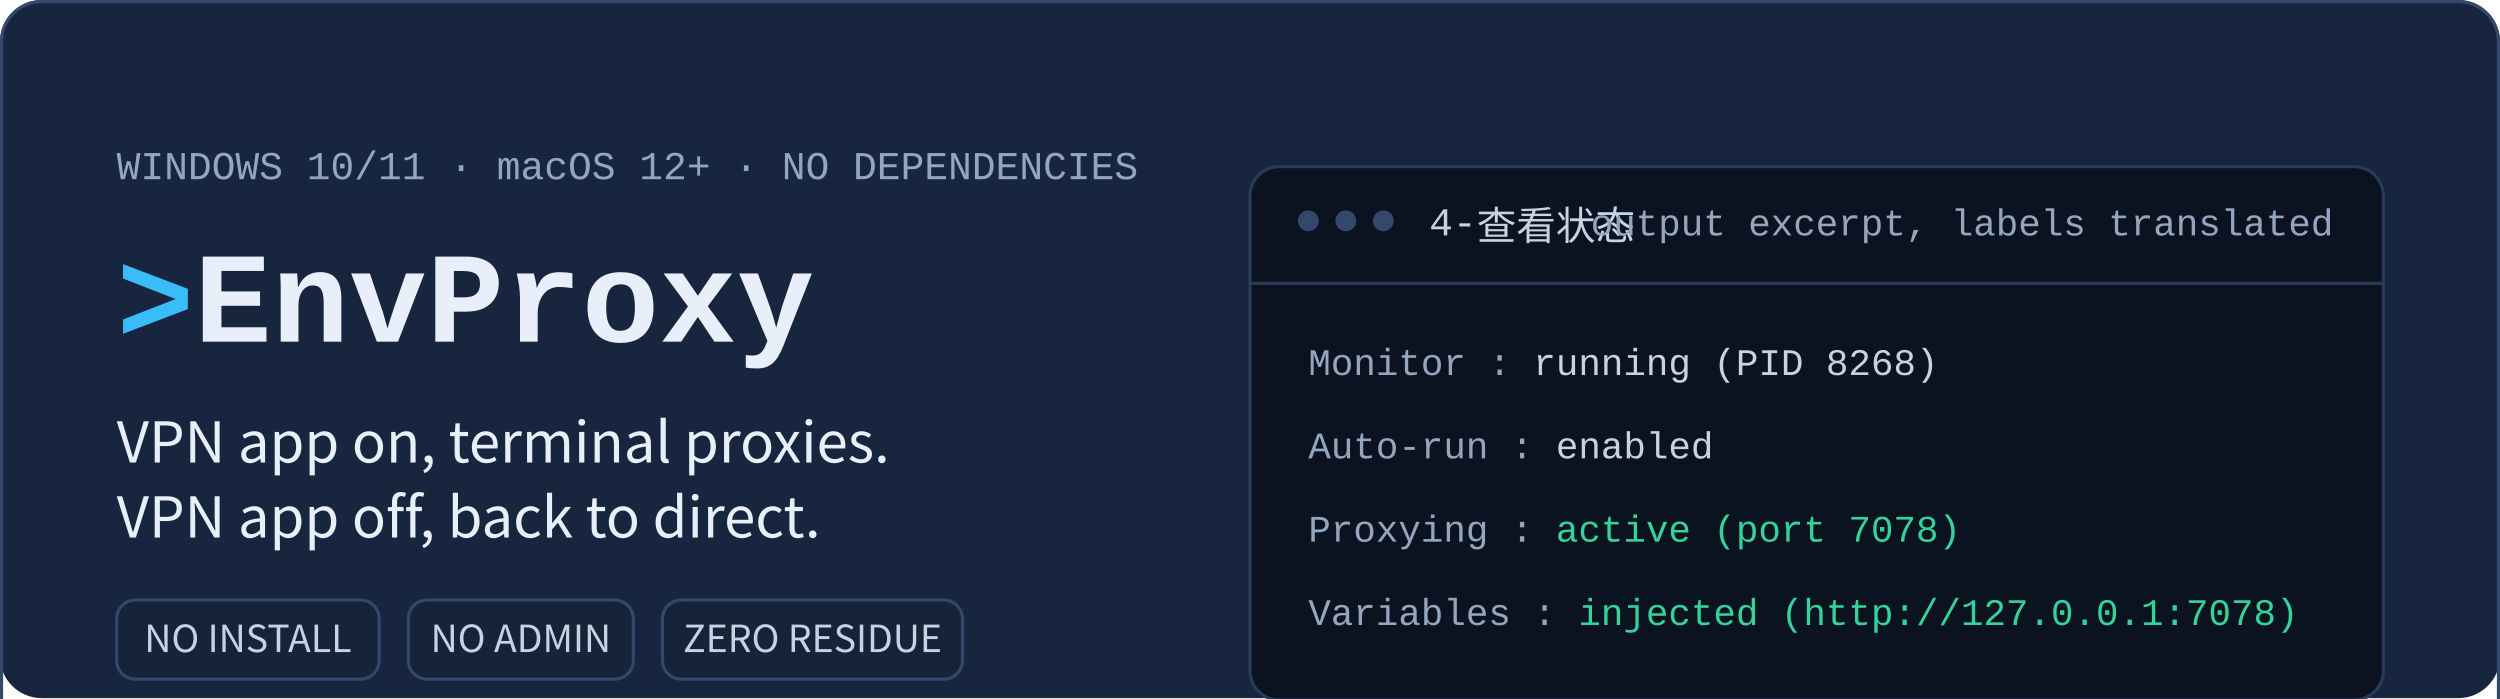
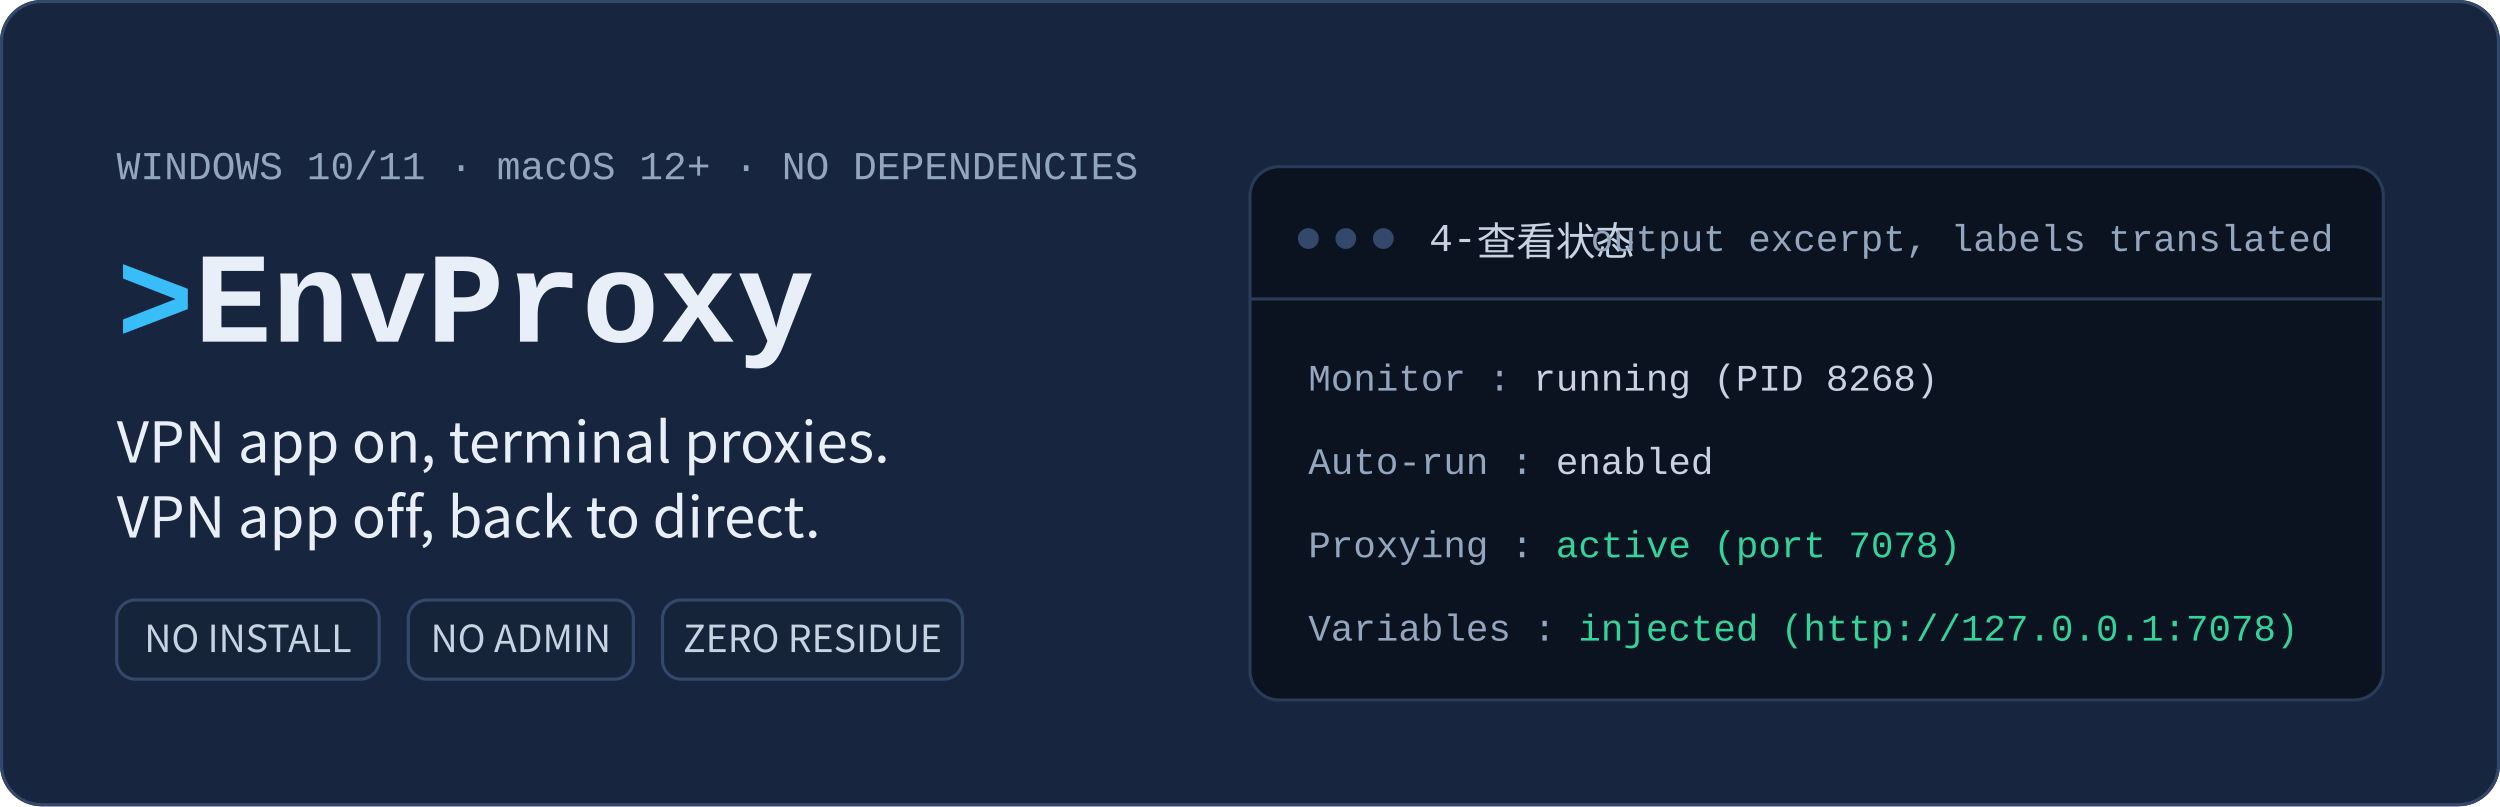
- <svg xmlns="http://www.w3.org/2000/svg" width="1200" height="335.1" viewBox="0 0 1200 335.1" role="img" aria-labelledby="heroTitle heroDesc">
-   <rect width="1200" height="335.1" rx="20" fill="#17263E" />
-   <rect x="0.75" y="0.75" width="1198.5" height="398.5" rx="19.25" fill="none" stroke="#33486B" stroke-width="1.5" />
+ <svg xmlns="http://www.w3.org/2000/svg" width="1200" height="387" viewBox="0 0 1200 387" role="img" aria-labelledby="heroTitle heroDesc">
+   <rect width="1200" height="387" rx="20" fill="#17263E" />
+   <rect x="0.75" y="0.75" width="1198.5" height="385.5" rx="19.25" fill="none" stroke="#33486B" stroke-width="1.5" />
  <g id="title-block" font-family="-apple-system, BlinkMacSystemFont, 'Segoe UI', 'PingFang SC', 'Noto Sans CJK SC', sans-serif">
    <text x="56" y="86" font-family="ui-monospace, SFMono-Regular, Menlo, Consolas, 'Liberation Mono', monospace" font-size="19" fill="#94A6BE">WINDOWS 10/11 · macOS 12+ · NO DEPENDENCIES</text>
    <text x="56" y="164" font-family="ui-monospace, SFMono-Regular, Menlo, Consolas, 'Liberation Mono', monospace" font-size="62" font-weight="700" fill="#E9EFF8">
      <tspan fill="#38BDF8">&gt; </tspan>EnvProxy</text>
    <text x="56" y="222" font-size="27" fill="#E9EFF8">VPN app on, terminal proxies.</text>
    <text x="56" y="258" font-size="27" fill="#E9EFF8">VPN app off, back to direct.</text>
    <g id="chips" font-size="18" fill="#C7D3E3">
      <rect x="56" y="288" width="126" height="38" rx="9" fill="#16243A" stroke="#33486B" stroke-width="1.5" />
      <text x="119" y="313" text-anchor="middle">NO INSTALL</text>
      <rect x="196" y="288" width="108" height="38" rx="9" fill="#16243A" stroke="#33486B" stroke-width="1.5" />
      <text x="250" y="313" text-anchor="middle">NO ADMIN</text>
      <rect x="318" y="288" width="144" height="38" rx="9" fill="#16243A" stroke="#33486B" stroke-width="1.5" />
      <text x="390" y="313" text-anchor="middle">ZERO RESIDUE</text>
    </g>
  </g>
  <g id="project-proof">
    <rect x="600" y="80" width="544" height="256" rx="14" fill="#0B1220" stroke="#2A3B58" stroke-width="1.5" />
    <g id="card-header" font-family="ui-monospace, SFMono-Regular, Menlo, Consolas, 'Liberation Mono', monospace">
-       <circle cx="628" cy="106" r="5" fill="#33486B" />
-       <circle cx="646" cy="106" r="5" fill="#33486B" />
-       <circle cx="664" cy="106" r="5" fill="#33486B" />
-       <text x="686" y="113" font-size="19" fill="#C7D3E3">4-查看状态</text>
-       <text x="1120" y="113" font-size="18" fill="#94A6BE" text-anchor="end">output excerpt, labels translated</text>
+       <circle cx="628" cy="114.5" r="5" fill="#33486B" />
+       <circle cx="646" cy="114.5" r="5" fill="#33486B" />
+       <circle cx="664" cy="114.5" r="5" fill="#33486B" />
+       <text x="686" y="120.5" font-size="19" fill="#C7D3E3">4-查看状态</text>
+       <text x="1120" y="120.5" font-size="18" fill="#94A6BE" text-anchor="end">output excerpt, labels translated</text>
    </g>
-     <line x1="600" y1="136" x2="1144" y2="136" stroke="#2A3B58" stroke-width="1.5" />
+     <line x1="600" y1="143.5" x2="1144" y2="143.5" stroke="#2A3B58" stroke-width="1.5" />
    <g id="card-body" font-family="ui-monospace, SFMono-Regular, Menlo, Consolas, 'Liberation Mono', monospace" font-size="18" fill="#94A6BE">
-       <text x="628" y="180">Monitor   : <tspan fill="#C7D3E3">running (PID 8268)</tspan>
+       <text x="628" y="187.5">Monitor   : <tspan fill="#C7D3E3">running (PID 8268)</tspan>
      </text>
-       <text x="628" y="220">Auto-run  : <tspan fill="#C7D3E3">enabled</tspan>
+       <text x="628" y="227.5">Auto-run  : <tspan fill="#C7D3E3">enabled</tspan>
      </text>
-       <text x="628" y="260">Proxying  : <tspan fill="#34D399">active (port 7078)</tspan>
+       <text x="628" y="267.5">Proxying  : <tspan fill="#34D399">active (port 7078)</tspan>
      </text>
-       <text x="628" y="300">Variables : <tspan fill="#34D399">injected (http://127.0.0.1:7078)</tspan>
+       <text x="628" y="307.5">Variables : <tspan fill="#34D399">injected (http://127.0.0.1:7078)</tspan>
      </text>
    </g>
  </g>
</svg>
